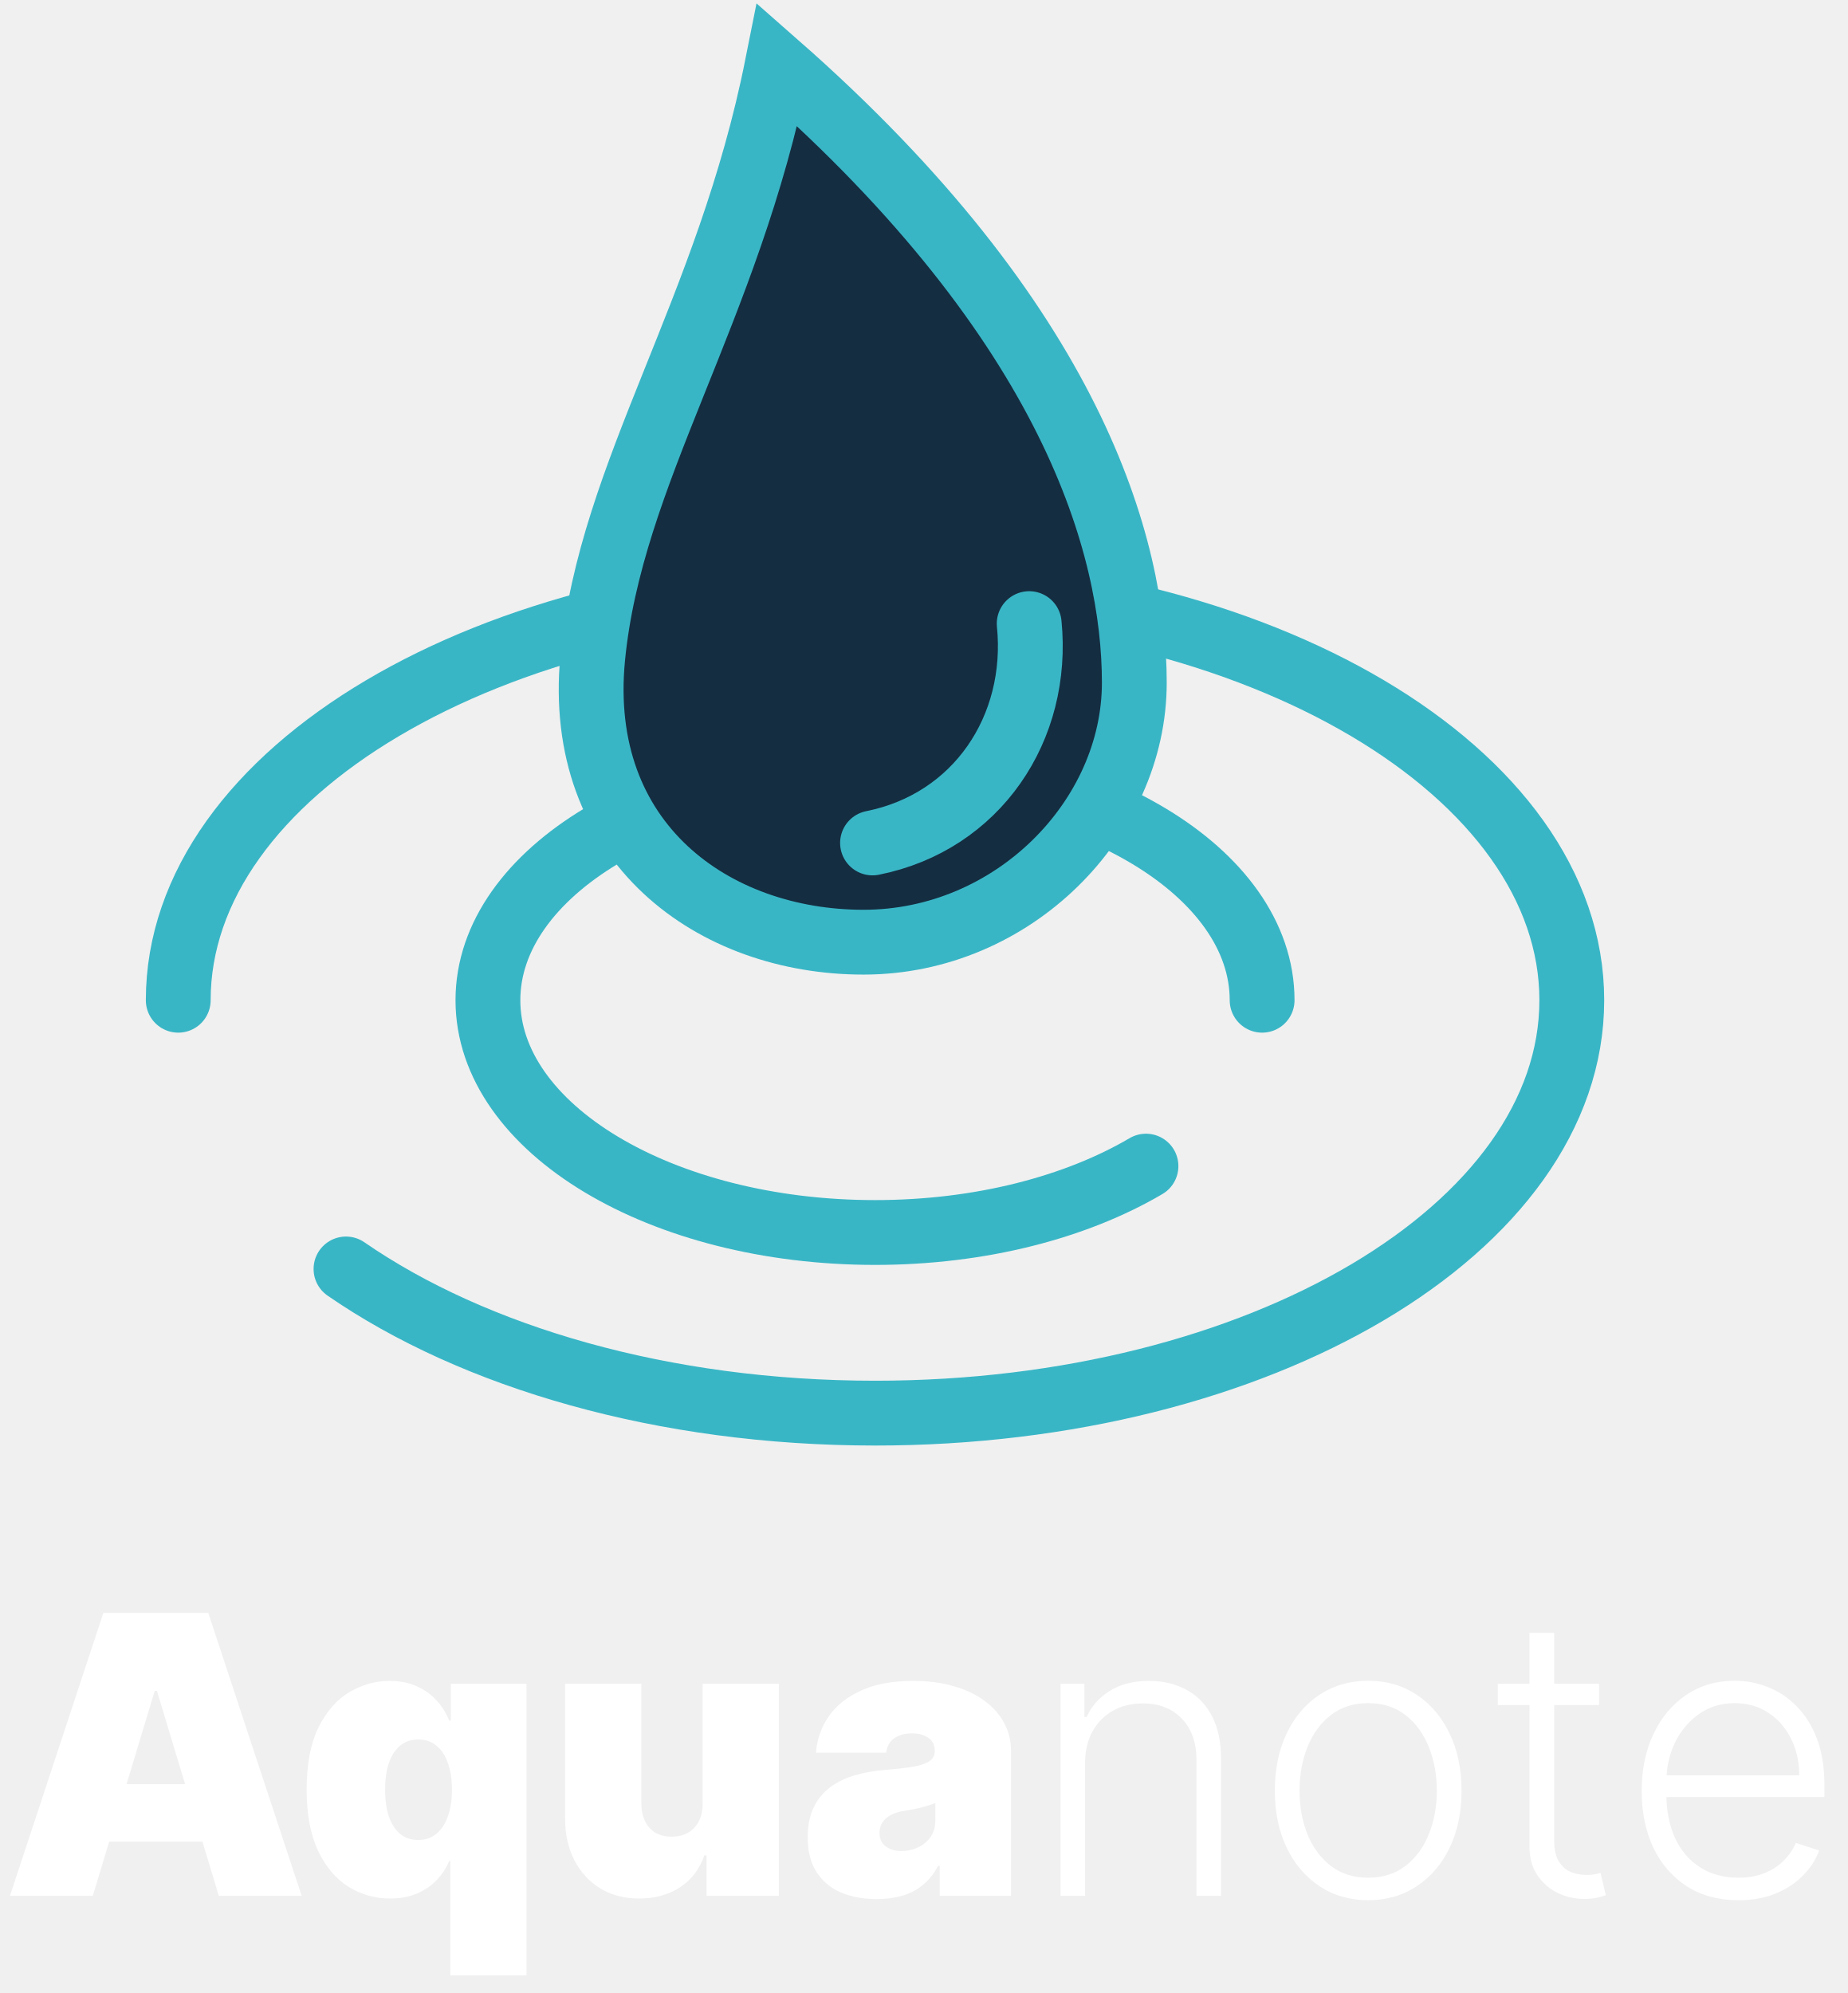
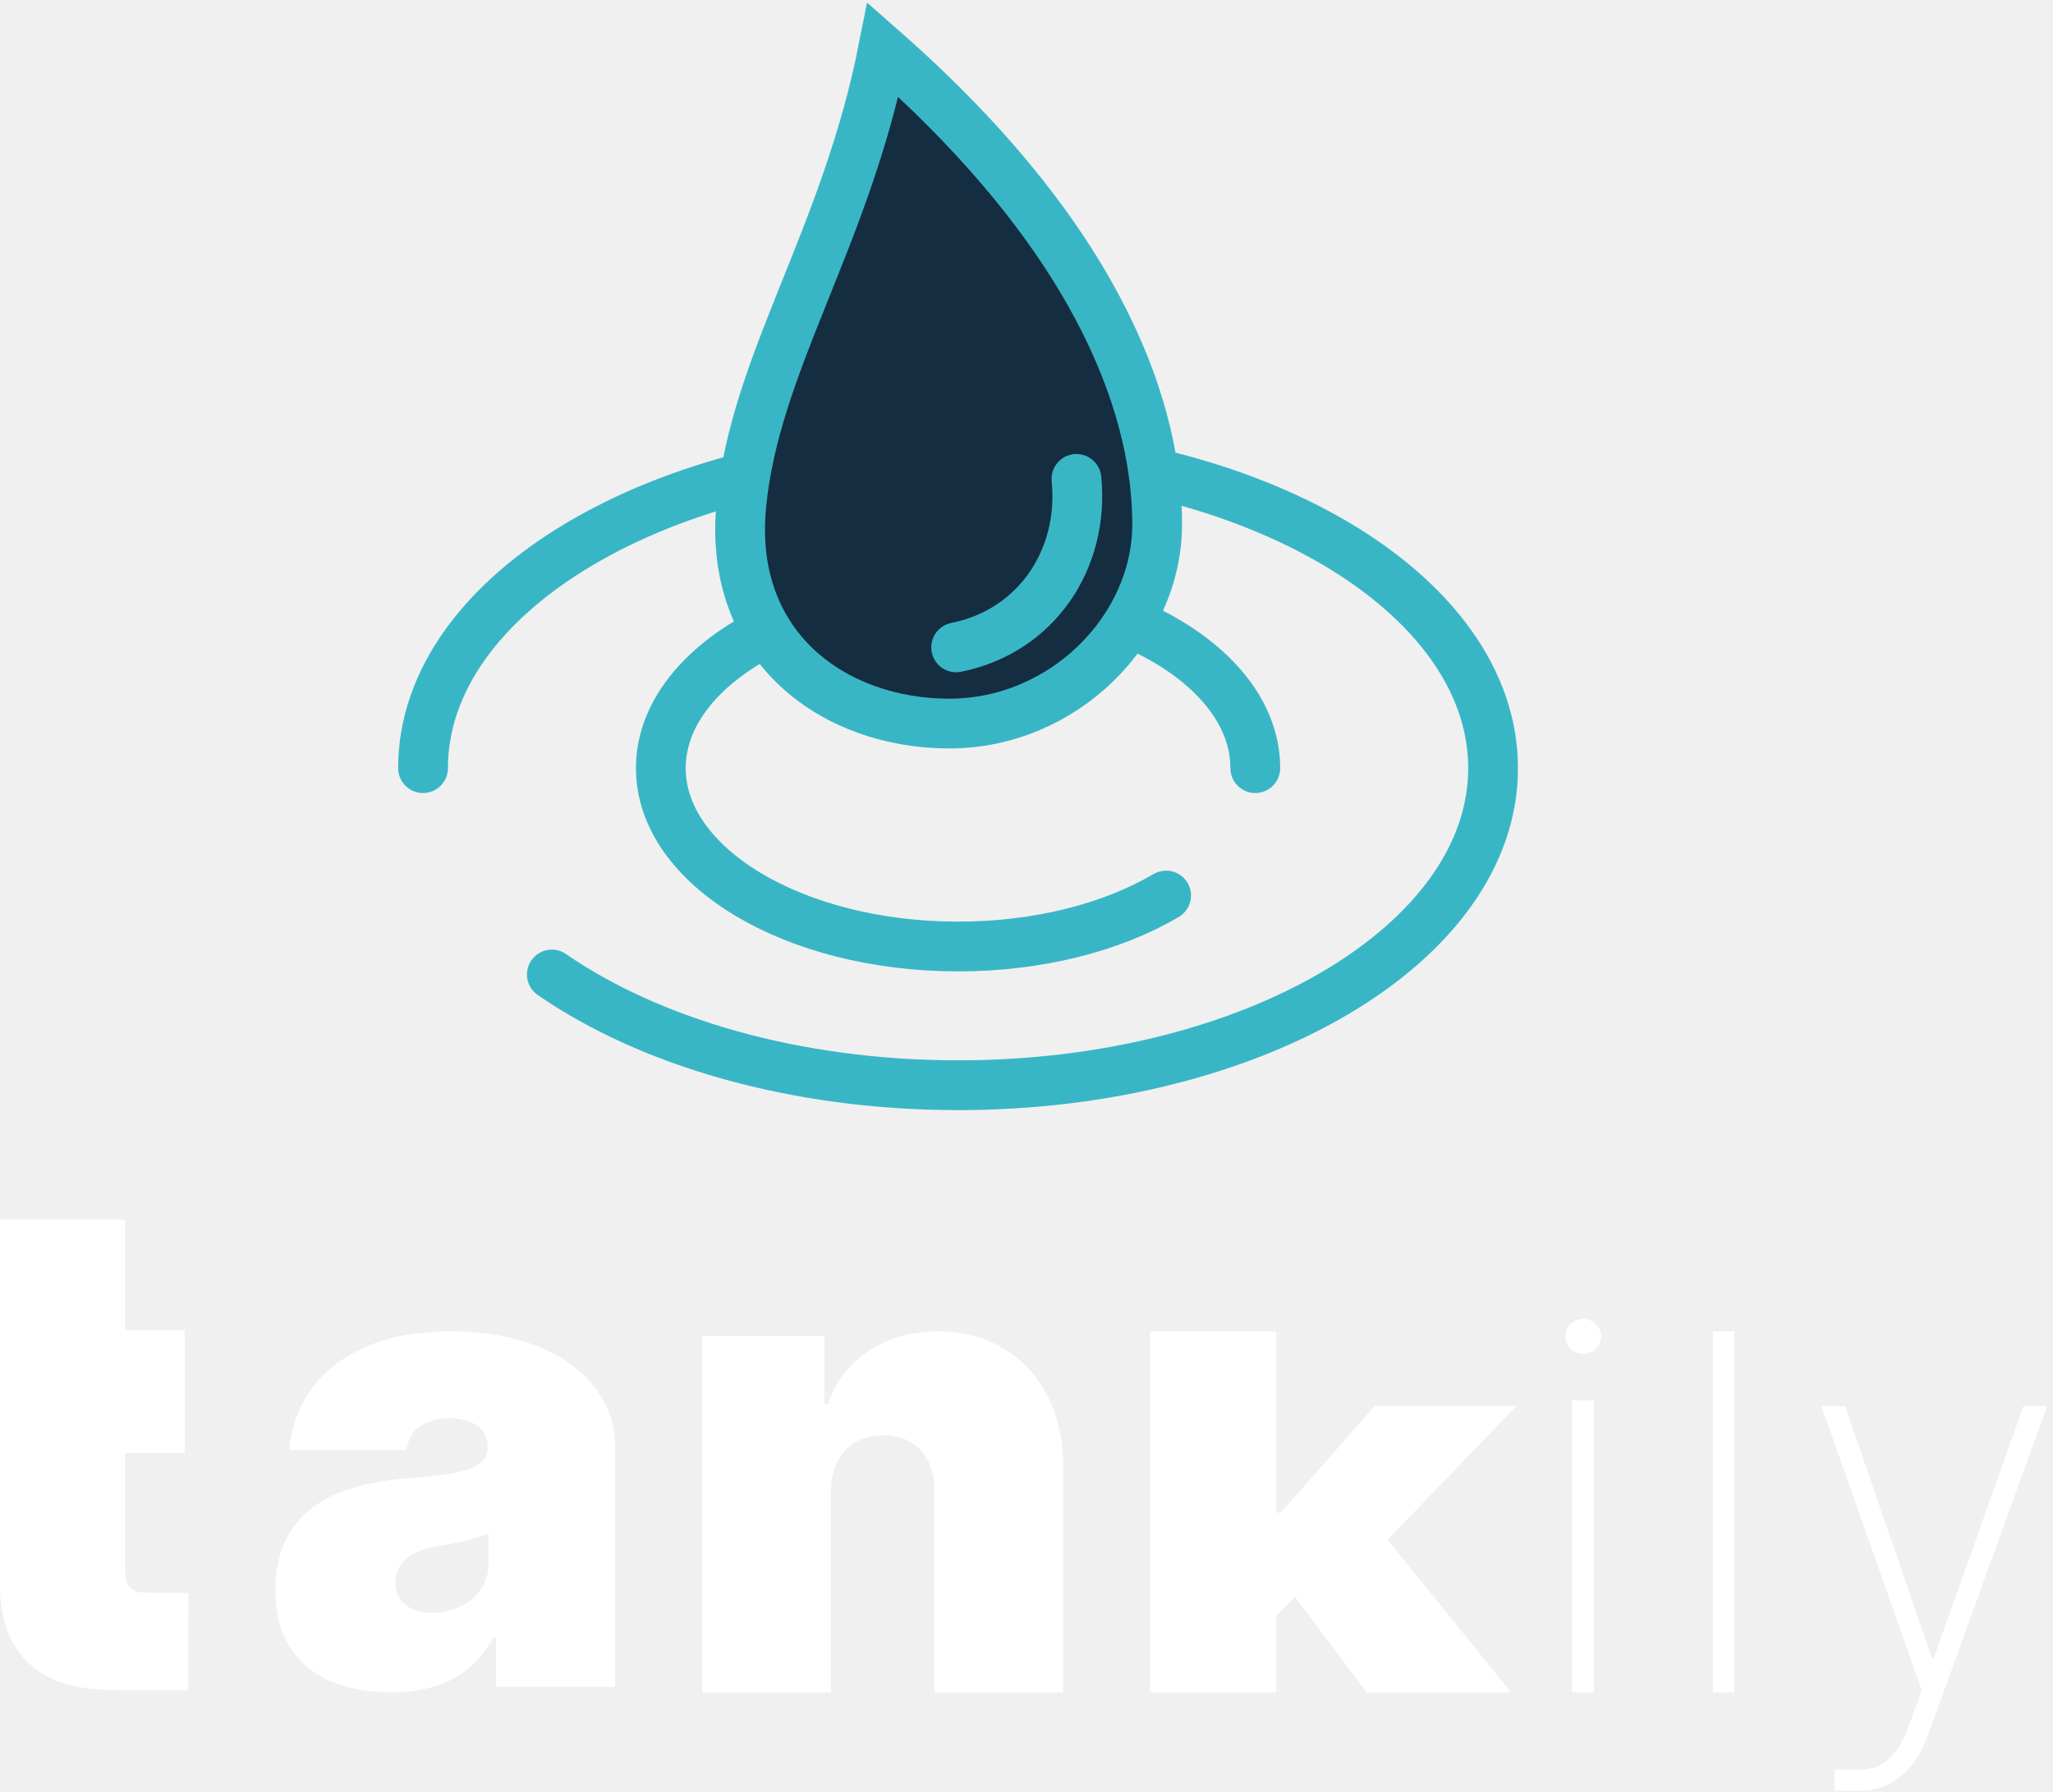
- <svg xmlns="http://www.w3.org/2000/svg" width="114" height="123" viewBox="0 0 114 123" fill="none">
-   <path d="M5.729 117H0.616L6.377 99.546H12.854L18.616 117H13.502L9.684 104.352H9.548L5.729 117ZM4.775 110.114H14.389V113.659H4.775V110.114ZM27.788 121.909V114.852H27.72C27.538 115.295 27.277 115.693 26.936 116.045C26.601 116.392 26.192 116.668 25.709 116.872C25.232 117.071 24.686 117.17 24.072 117.17C23.141 117.17 22.283 116.926 21.499 116.438C20.72 115.949 20.095 115.207 19.624 114.213C19.158 113.219 18.925 111.966 18.925 110.455C18.925 108.875 19.169 107.591 19.658 106.602C20.152 105.614 20.788 104.889 21.567 104.429C22.351 103.969 23.175 103.739 24.038 103.739C24.686 103.739 25.254 103.852 25.743 104.08C26.232 104.301 26.641 104.599 26.97 104.974C27.3 105.344 27.55 105.75 27.72 106.193H27.822V103.909H32.493V121.909H27.788ZM25.811 113.557C26.243 113.557 26.612 113.432 26.919 113.182C27.232 112.926 27.47 112.568 27.635 112.108C27.805 111.642 27.891 111.091 27.891 110.455C27.891 109.807 27.805 109.253 27.635 108.793C27.47 108.327 27.232 107.972 26.919 107.727C26.612 107.477 26.243 107.352 25.811 107.352C25.379 107.352 25.01 107.477 24.703 107.727C24.402 107.972 24.169 108.327 24.004 108.793C23.845 109.253 23.766 109.807 23.766 110.455C23.766 111.102 23.845 111.659 24.004 112.125C24.169 112.585 24.402 112.94 24.703 113.19C25.01 113.435 25.379 113.557 25.811 113.557ZM43.361 111.273V103.909H48.066V117H43.6V114.511H43.464C43.18 115.347 42.682 116 41.972 116.472C41.262 116.938 40.418 117.17 39.441 117.17C38.526 117.17 37.725 116.96 37.038 116.54C36.356 116.119 35.825 115.54 35.444 114.801C35.069 114.063 34.879 113.216 34.873 112.261V103.909H39.577V111.273C39.583 111.92 39.748 112.429 40.072 112.798C40.401 113.168 40.861 113.352 41.452 113.352C41.844 113.352 42.182 113.27 42.467 113.105C42.756 112.935 42.978 112.696 43.131 112.389C43.291 112.077 43.367 111.705 43.361 111.273ZM54.106 117.205C53.271 117.205 52.533 117.068 51.891 116.795C51.254 116.517 50.754 116.097 50.391 115.534C50.027 114.972 49.845 114.256 49.845 113.386C49.845 112.67 49.967 112.06 50.212 111.554C50.456 111.043 50.797 110.625 51.234 110.301C51.672 109.977 52.18 109.73 52.76 109.56C53.345 109.389 53.976 109.278 54.652 109.227C55.385 109.17 55.973 109.102 56.416 109.023C56.865 108.938 57.189 108.821 57.388 108.673C57.587 108.52 57.686 108.318 57.686 108.068V108.034C57.686 107.693 57.555 107.432 57.294 107.25C57.033 107.068 56.697 106.977 56.288 106.977C55.84 106.977 55.473 107.077 55.189 107.276C54.91 107.469 54.743 107.767 54.686 108.17H50.356C50.413 107.375 50.666 106.642 51.115 105.972C51.57 105.295 52.231 104.756 53.101 104.352C53.97 103.943 55.055 103.739 56.356 103.739C57.294 103.739 58.135 103.849 58.879 104.071C59.624 104.287 60.257 104.591 60.78 104.983C61.303 105.369 61.7 105.824 61.973 106.347C62.251 106.864 62.391 107.426 62.391 108.034V117H57.993V115.159H57.891C57.629 115.648 57.311 116.043 56.936 116.344C56.567 116.645 56.144 116.864 55.666 117C55.195 117.136 54.675 117.205 54.106 117.205ZM55.641 114.239C55.999 114.239 56.334 114.165 56.646 114.017C56.965 113.869 57.223 113.656 57.422 113.378C57.621 113.099 57.72 112.761 57.72 112.364V111.273C57.595 111.324 57.462 111.372 57.32 111.418C57.183 111.463 57.035 111.506 56.876 111.545C56.723 111.585 56.558 111.622 56.382 111.656C56.212 111.69 56.033 111.722 55.845 111.75C55.481 111.807 55.183 111.901 54.95 112.031C54.723 112.156 54.553 112.313 54.439 112.5C54.331 112.682 54.277 112.886 54.277 113.114C54.277 113.477 54.405 113.756 54.66 113.949C54.916 114.142 55.243 114.239 55.641 114.239ZM66.965 108.818V117H65.448V103.909H66.923V105.963H67.059C67.366 105.293 67.843 104.756 68.491 104.352C69.144 103.943 69.951 103.739 70.911 103.739C71.792 103.739 72.565 103.923 73.229 104.293C73.9 104.656 74.42 105.193 74.789 105.903C75.164 106.614 75.352 107.486 75.352 108.52V117H73.835V108.614C73.835 107.54 73.533 106.69 72.931 106.065C72.335 105.44 71.533 105.128 70.528 105.128C69.84 105.128 69.229 105.276 68.695 105.571C68.161 105.866 67.738 106.293 67.425 106.849C67.119 107.401 66.965 108.057 66.965 108.818ZM84.435 117.273C83.304 117.273 82.304 116.986 81.435 116.412C80.571 115.838 79.895 115.045 79.406 114.034C78.918 113.017 78.673 111.844 78.673 110.514C78.673 109.173 78.918 107.994 79.406 106.977C79.895 105.955 80.571 105.159 81.435 104.591C82.304 104.017 83.304 103.73 84.435 103.73C85.565 103.73 86.562 104.017 87.426 104.591C88.29 105.165 88.966 105.96 89.454 106.977C89.949 107.994 90.196 109.173 90.196 110.514C90.196 111.844 89.952 113.017 89.463 114.034C88.974 115.045 88.296 115.838 87.426 116.412C86.562 116.986 85.565 117.273 84.435 117.273ZM84.435 115.884C85.344 115.884 86.114 115.639 86.744 115.151C87.375 114.662 87.852 114.011 88.176 113.199C88.506 112.386 88.671 111.491 88.671 110.514C88.671 109.537 88.506 108.639 88.176 107.821C87.852 107.003 87.375 106.347 86.744 105.852C86.114 105.358 85.344 105.111 84.435 105.111C83.531 105.111 82.761 105.358 82.125 105.852C81.494 106.347 81.014 107.003 80.685 107.821C80.361 108.639 80.199 109.537 80.199 110.514C80.199 111.491 80.361 112.386 80.685 113.199C81.014 114.011 81.494 114.662 82.125 115.151C82.756 115.639 83.526 115.884 84.435 115.884ZM98.683 103.909V105.23H92.435V103.909H98.683ZM94.387 100.773H95.913V113.582C95.913 114.128 96.006 114.557 96.194 114.869C96.381 115.176 96.626 115.395 96.927 115.526C97.228 115.651 97.549 115.713 97.89 115.713C98.089 115.713 98.259 115.702 98.401 115.679C98.543 115.651 98.668 115.622 98.776 115.594L99.1 116.966C98.952 117.023 98.771 117.074 98.555 117.119C98.339 117.17 98.072 117.196 97.754 117.196C97.197 117.196 96.66 117.074 96.143 116.83C95.631 116.585 95.211 116.222 94.881 115.739C94.552 115.256 94.387 114.656 94.387 113.94V100.773ZM107.28 117.273C106.058 117.273 105.001 116.989 104.109 116.42C103.217 115.847 102.527 115.054 102.038 114.043C101.555 113.026 101.314 111.855 101.314 110.531C101.314 109.213 101.555 108.043 102.038 107.02C102.527 105.991 103.2 105.188 104.058 104.608C104.922 104.023 105.919 103.73 107.05 103.73C107.76 103.73 108.445 103.861 109.104 104.122C109.763 104.378 110.354 104.773 110.876 105.307C111.405 105.835 111.822 106.503 112.129 107.31C112.436 108.111 112.589 109.06 112.589 110.156V110.906H102.362V109.568H111.038C111.038 108.727 110.868 107.972 110.527 107.301C110.192 106.625 109.723 106.091 109.121 105.699C108.524 105.307 107.834 105.111 107.05 105.111C106.22 105.111 105.49 105.332 104.859 105.776C104.229 106.219 103.734 106.804 103.376 107.531C103.024 108.259 102.845 109.054 102.839 109.918V110.719C102.839 111.759 103.018 112.668 103.376 113.446C103.74 114.219 104.254 114.818 104.919 115.244C105.584 115.67 106.371 115.884 107.28 115.884C107.899 115.884 108.442 115.787 108.908 115.594C109.379 115.401 109.774 115.142 110.092 114.818C110.416 114.489 110.661 114.128 110.825 113.736L112.266 114.205C112.067 114.756 111.74 115.264 111.286 115.73C110.837 116.196 110.274 116.571 109.598 116.855C108.928 117.134 108.155 117.273 107.28 117.273Z" fill="white" />
-   <path d="M11 61.731C11 47.658 30.252 36.25 54 36.25C77.748 36.25 97 47.658 97 61.731C97 75.805 77.748 87.213 54 87.213C40.939 87.213 29.238 83.762 21.352 78.315" stroke="#39B6C6" stroke-width="4" stroke-linecap="round" />
-   <path d="M77.889 61.731C77.889 53.815 67.194 47.398 54 47.398C40.806 47.398 30.111 53.815 30.111 61.731C30.111 69.648 40.806 76.065 54 76.065C60.511 76.065 66.413 74.502 70.722 71.968" stroke="#39B6C6" stroke-width="4" stroke-linecap="round" />
-   <path d="M70.002 42.133C70.002 50.522 62.519 58.148 53.289 58.148C44.059 58.148 35.479 52.047 36.577 40.607C37.674 29.168 44.933 19.253 47.971 4C66.203 20.016 70.002 33.743 70.002 42.133Z" fill="#152D41" stroke="#39B6C6" stroke-width="4" />
-   <path d="M63.515 38.487C64.16 44.933 60.292 50.735 53.846 52.024" stroke="#39B6C6" stroke-width="4" stroke-linecap="round" />
+ <svg xmlns="http://www.w3.org/2000/svg" width="165" height="144" viewBox="0 0 165 144" fill="none">
+   <path d="M149.512 143.909C148.425 143.909 149.512 143.909 148.425 143.909C147.433 143.909 148.425 143.909 147.433 143.909V142.208C149.473 142.208 147.064 142.208 149.637 142.208C150.559 142.208 151.412 141.772 151.984 141.19C152.556 140.608 153.04 139.755 153.438 138.631L154.456 135.839L146.385 113H148.289L155.27 133.251H155.415L162.626 113H164.531L154.994 139.329C154.635 140.337 154.184 141.18 153.641 141.859C153.099 142.537 152.478 143.046 151.78 143.386C151.092 143.735 150.336 143.909 149.512 143.909Z" fill="white" />
+   <path d="M139.385 107V136.003H137.679V107H139.385Z" fill="white" />
+   <path d="M126.352 136V112.547H128.111L128.111 136H126.352ZM127.239 108.792C126.851 108.792 126.512 108.656 126.221 108.385C125.94 108.113 125.8 107.784 125.8 107.396C125.8 107.008 125.94 106.679 126.221 106.407C126.502 106.136 126.842 106 127.239 106C127.627 106 127.961 106.136 128.242 106.407C128.533 106.679 128.679 107.008 128.679 107.396C128.679 107.784 128.538 108.113 128.257 108.385C127.976 108.656 127.636 108.792 127.239 108.792Z" fill="white" />
+   <path d="M101.54 130.848L101.613 121.558H102.935L110.486 113H121.867L109.69 125.637H106.826L101.54 130.848ZM92.435 136.003V107H102.568V136.003H92.435ZM109.837 136.003L103.375 127.393L109.984 121.842L121.438 136.003H109.837Z" fill="white" />
+   <path d="M66.774 119.899V136.003H56.432V107.373H66.249V112.816H66.549C67.174 111.001 68.273 109.578 69.847 108.547C71.433 107.516 73.281 107 75.392 107C77.428 107 79.196 107.466 80.695 108.398C82.206 109.318 83.374 110.585 84.198 112.2C85.035 113.816 85.447 115.661 85.435 117.736V136.003H75.093V119.899C75.105 118.482 74.743 117.37 74.006 116.562C73.281 115.754 72.27 115.351 70.971 115.351C70.121 115.351 69.378 115.537 68.741 115.91C68.117 116.27 67.636 116.792 67.298 117.476C66.961 118.147 66.786 118.954 66.774 119.899Z" fill="white" />
+   <path d="M31.407 136.003C29.589 136.003 27.982 135.71 26.585 135.122C25.2 134.523 24.112 133.617 23.321 132.405C22.53 131.194 22.134 129.652 22.134 127.78C22.134 126.238 22.4 124.922 22.932 123.833C23.463 122.732 24.205 121.832 25.157 121.135C26.109 120.437 27.215 119.905 28.477 119.538C29.75 119.17 31.122 118.932 32.593 118.822C34.188 118.699 35.468 118.552 36.432 118.381C37.409 118.198 38.113 117.947 38.546 117.628C38.979 117.298 39.195 116.864 39.195 116.325V116.252C39.195 115.517 38.911 114.955 38.342 114.563C37.773 114.171 37.044 113.975 36.154 113.975C35.177 113.975 34.38 114.19 33.762 114.618C33.156 115.034 32.791 115.677 32.667 116.545H23.247C23.371 114.832 23.921 113.253 24.897 111.809C25.886 110.353 27.327 109.191 29.218 108.322C31.11 107.441 33.471 107 36.302 107C38.342 107 40.172 107.239 41.791 107.716C43.411 108.181 44.789 108.836 45.927 109.68C47.064 110.512 47.929 111.491 48.523 112.617C49.129 113.731 49.432 114.942 49.432 116.252V135.563H39.863V131.598H39.64C39.072 132.65 38.379 133.501 37.563 134.149C36.76 134.798 35.839 135.269 34.8 135.563C33.774 135.857 32.643 136.003 31.407 136.003ZM34.744 129.615C35.523 129.615 36.253 129.456 36.933 129.138C37.625 128.82 38.188 128.361 38.62 127.761C39.053 127.162 39.269 126.433 39.269 125.577V123.227C38.997 123.337 38.707 123.441 38.398 123.539C38.101 123.637 37.779 123.729 37.433 123.815C37.1 123.9 36.741 123.98 36.358 124.053C35.987 124.127 35.597 124.194 35.19 124.255C34.398 124.378 33.749 124.579 33.242 124.861C32.748 125.13 32.377 125.467 32.13 125.871C31.895 126.262 31.777 126.703 31.777 127.192C31.777 127.975 32.056 128.575 32.612 128.991C33.168 129.407 33.879 129.615 34.744 129.615Z" fill="white" />
+   <path d="M14.845 106.89V116.767H0.18L0.18 106.89H14.845ZM0.001 98H10.043V126.257C10.043 126.653 10.11 126.988 10.243 127.26C10.376 127.52 10.582 127.719 10.861 127.855C11.14 127.979 11.563 128 12 128C12.303 128 12 128 13.5 128C15.134 128 13.5 128 15.134 128L15.116 135.847C13.426 135.847 15.116 135.847 13.426 135.847C11.118 135.847 13.447 135.847 10.5 135.847C8.101 135.847 6.241 135.729 4.676 135.122C3.112 134.502 1.935 133.53 1.147 132.204C0.359 130.878 -0.023 129.218 0.001 127.223L0.001 98Z" fill="white" />
+   <path d="M34 61.731C34 47.658 53.252 36.25 77 36.25C100.748 36.25 120 47.658 120 61.731C120 75.805 100.748 87.213 77 87.213C63.939 87.213 52.238 83.762 44.352 78.315" stroke="#39B6C6" stroke-width="4" stroke-linecap="round" />
+   <path d="M100.889 61.731C100.889 53.815 90.194 47.398 77 47.398C63.806 47.398 53.111 53.815 53.111 61.731C53.111 69.647 63.806 76.065 77 76.065C83.511 76.065 89.413 74.502 93.722 71.968" stroke="#39B6C6" stroke-width="4" stroke-linecap="round" />
+   <path d="M93.002 42.133C93.002 50.522 85.519 58.148 76.289 58.148C67.059 58.148 58.479 52.047 59.577 40.607C60.674 29.167 67.933 19.253 70.972 4C89.203 20.016 93.002 33.743 93.002 42.133Z" fill="#152D41" stroke="#39B6C6" stroke-width="4" />
+   <path d="M86.515 38.487C87.16 44.933 83.292 50.735 76.846 52.024" stroke="#39B6C6" stroke-width="4" stroke-linecap="round" />
</svg>
